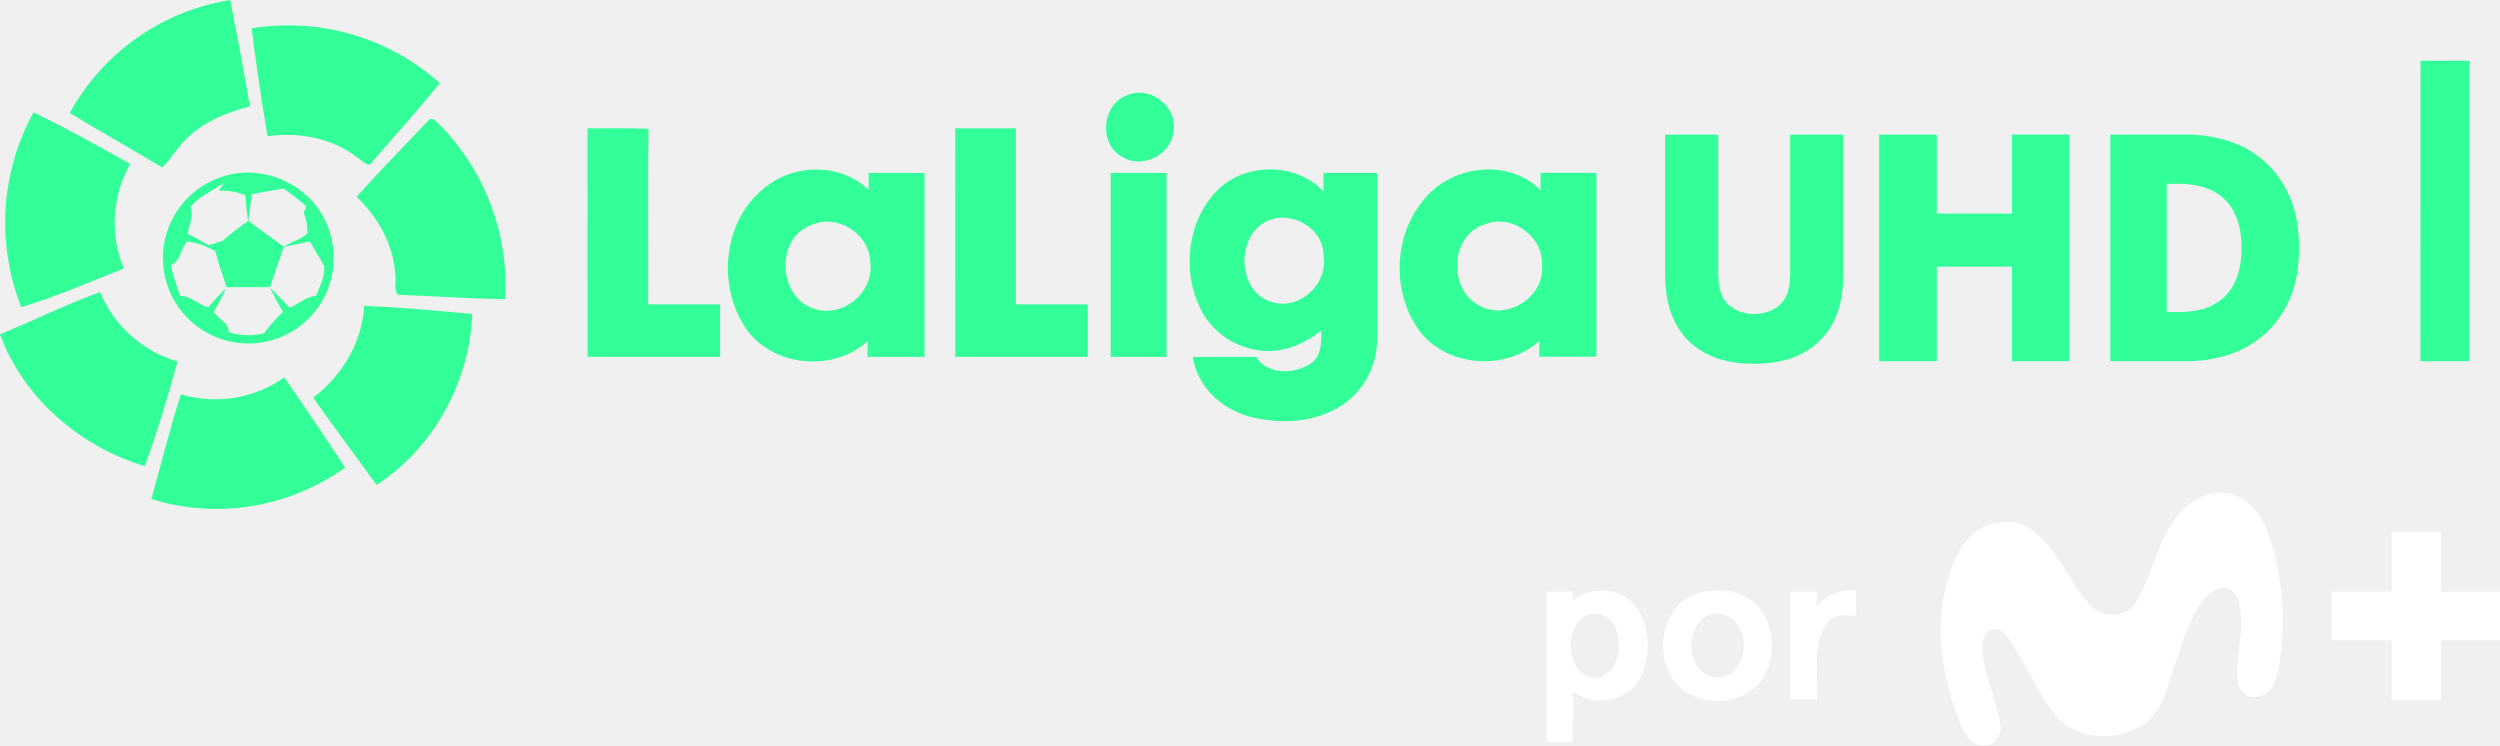
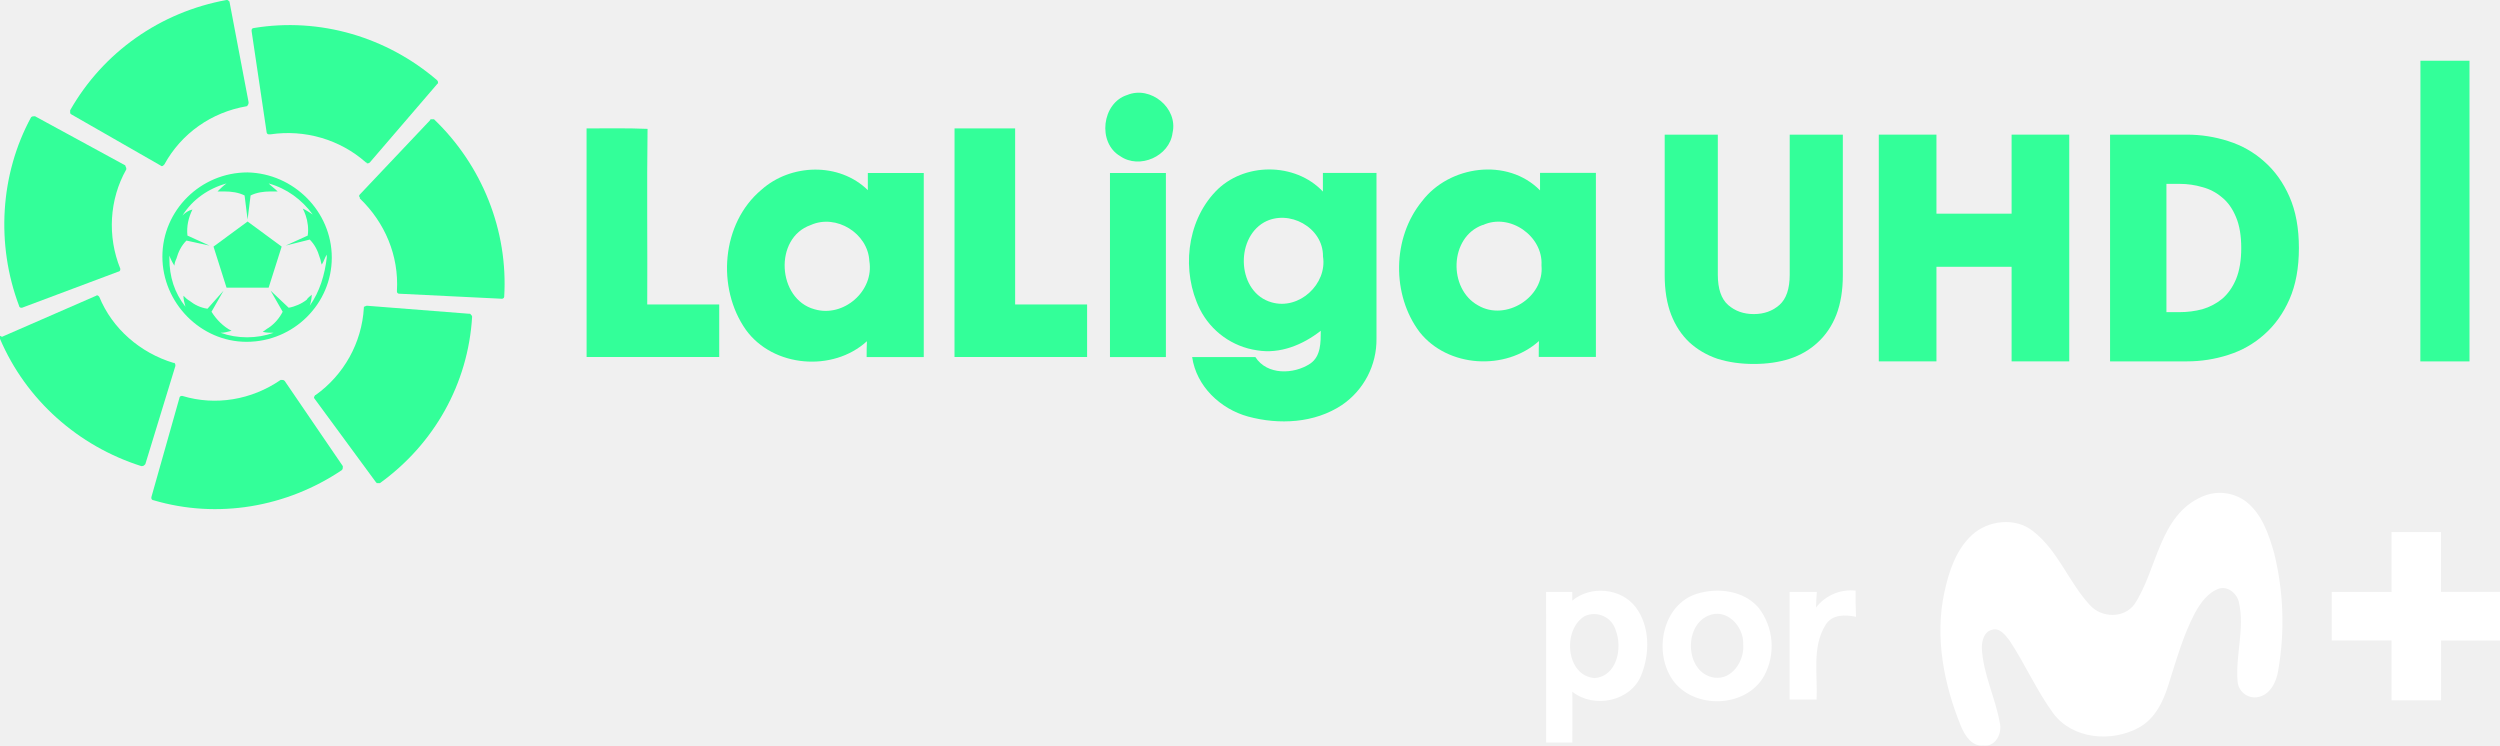
- <svg xmlns="http://www.w3.org/2000/svg" width="1141.1" height="340.16" version="1.1" viewBox="0 0 1141.1 340.16">
-   <path class="cls-1" d="m1104.8 27.723h22.386q0 68.576 0 137.15-11.245 0-22.428 0 0.063-68.576 0.043-137.15z" fill="#3f9" stroke-width="9.431" />
-   <g transform="translate(218.71)" fill="#fff" stroke-width="1.998">
+ <svg xmlns="http://www.w3.org/2000/svg" width="1140.6" height="340.16" version="1.1" viewBox="0 0 1140.6 340.16">
+   <path class="cls-1" d="m1104.3 27.723h22.386q0 68.576 0 137.15-11.245 0-22.428 0 0.063-68.576 0.043-137.15z" fill="#3f9" stroke-width="9.431" />
+   <g transform="translate(218.17 .00016043)" fill="#fff" stroke-width="1.998">
    <path d="m786.47 226.61a19.913 19.913 0 0 1 20.16 2.279c7.226 5.707 10.265 14.822 12.728 23.342a130.13 130.13 0 0 1 1.848 53.849c-0.821 5.276-3.88 11.332-9.752 12.051a7.883 7.883 0 0 1-8.745-7.103c-1.047-12.071 3.346-24.183 0.616-36.172-0.76-3.901-4.722-7.349-8.787-6.405-5.276 1.704-8.704 6.528-11.27 11.188-5.358 10.142-8.437 21.288-11.907 32.148-2.381 7.883-6.159 16.115-13.775 20.221-12.318 6.713-29.972 5.317-38.882-6.426-7.699-10.49-12.913-22.582-20.057-33.36-1.909-2.443-4.557-6.159-8.212-4.824-3.51 0.965-4.414 5.112-4.414 8.212 0.534 11.866 6.159 22.582 8.212 34.222 1.129 4.722-1.909 11.045-7.493 10.265-5.255 0.595-8.376-4.434-10.162-8.581-7.863-19.215-12.091-40.668-7.657-61.261 2.053-9.485 5.255-19.379 12.584-26.154s19.831-8.212 27.858-1.786c11.476 8.91 16.3 23.342 25.969 33.771 5.317 5.912 15.623 6.159 20.385-0.493 10.47-15.992 11.168-40.422 30.753-48.983z" />
    <path d="m872.93 242.76h22.582v27.283h26.914v22.192h-26.893q0 13.652 0 27.283h-22.582v-27.304h-27.304v-22.151h27.304z" />
    <path d="m610.37 277.17a20.18 20.18 0 0 1 18.045-7.719c0 3.983 0 7.965 0.205 11.968-4.907-1.047-10.921-1.17-13.877 3.654-6.323 10.162-3.572 22.767-4.106 34.078q-6.159 0-12.318 0v-49.085h12.441c-0.246 2.463-0.308 4.722-0.39 7.103z" />
    <path d="m487.22 270.07h11.948v3.962c8.314-7 22.213-5.769 28.864 2.915 6.651 8.684 6.59 21.309 2.566 31.184-4.865 11.948-21.576 15.253-31.41 7.473 0.123 7.719 0 15.458 0 23.177h-11.948zm17.676 11.003c-10.265 5.974-8.848 27.201 4.414 28.289 10.265-0.78 12.831-13.714 9.69-21.761a10.265 10.265 0 0 0-14.104-6.528z" />
    <path d="m556.09 270.87c9.505-2.874 21.268-1.499 28.063 6.385a28.597 28.597 0 0 1 2.587 31.02c-8.212 14.904-32.436 15.561-41.9 1.745-8.704-12.708-4.537-34.242 11.25-39.149zm4.988 10.08c-11.414 5.03-10.142 26.298 2.874 28.207 8.212 1.15 13.857-7.801 13.2-15.233 0.328-8.15-7.658-16.772-16.074-12.974z" />
  </g>
-   <g transform="translate(1.123e-4)" fill="#3f9" stroke-width="9.431">
-     <path class="cls-1" d="m31.818 51.554a101.81 101.81 0 0 1 73.272-51.554c3.088 16.19 6.259 32.379 8.992 48.632-9.764 2.441-19.486 6.092-27.122 12.997-5.237 4.173-8.241 10.202-12.893 14.854-13.916-8.47-28.29-16.336-42.248-24.931z" />
-     <path class="cls-1" d="m114.89 12.914a103.88 103.88 0 0 1 85.891 25.035c-9.868 12.122-20.529 23.909-30.835 35.863-1.648 3.192-4.34-0.376-6.113-1.314-11.579-9.388-27.122-12.372-41.726-10.306-2.712-16.294-5.279-32.797-7.219-49.279z" />
+   <g transform="translate(-.53846 .00016043)" fill="#3f9" stroke-width="9.431">
    <path class="cls-1" d="m514.83 43.332c10.619-4.402 23.283 5.967 20.675 17.274-1.335 10.703-15.084 16.795-23.909 10.619-10.473-6.134-8.345-24.264 3.234-27.894z" />
-     <path class="cls-1" d="m15.315 51.237c14.959 7.364 29.584 15.397 44.104 23.554a54.829 54.829 0 0 0-2.962 47.755c-15.417 6.259-30.835 12.768-46.733 17.692a104.67 104.67 0 0 1 5.591-89.001z" />
-     <path class="cls-1" d="m195.51 54.994c2.274-2.274 4.381 1.669 6.071 2.879a104.86 104.86 0 0 1 29 78.756c-16.336-0.355-32.671-1.44-48.986-2.086-2.086-2.524-0.542-6.259-1.189-9.305-0.793-13.728-7.991-26.141-17.671-35.425 10.64-11.85 21.822-23.241 32.775-34.82z" Googl="true" />
    <path class="cls-1" d="m268.15 58.585c9.284 0 18.547-0.188 27.831 0.209-0.376 26.705 0 53.408-0.146 80.115h32.838v23.972q-30.251 0-60.501 0 0.042-52.139-0.021-104.29z" />
    <path class="cls-1" d="m436.04 58.585h27.643q0 40.14 0 80.322h32.838q0 11.975 0 23.972-30.23 0-60.501 0z" />
    <path class="cls-1" d="m347.93 86.58c13.352-11.934 35.467-12.643 48.547 0.167v-7.803h25.515q0 41.997 0 83.975h-26.058c0-1.815 0-5.424 0.125-7.239-15.522 14.187-42.853 11.954-55.244-5.237-13.394-19.006-11.182-48.547 7.114-63.861zm22.511 16.085c-16.962 5.904-15.292 33.798 1.69 38.43 13.269 3.922 27.351-8.345 25.035-22.052-0.668-12.643-15.167-21.572-26.725-16.377z" />
    <path class="cls-1" d="m555.09 87.397c12.705-13.394 36.301-13.498 49.005 0v-8.491h24.451v75.627a36.093 36.093 0 0 1-15.731 30.23c-12.518 8.345-28.728 9.117-42.873 5.279-12.664-3.484-23.554-13.811-25.495-27.122h28.853c5.32 8.345 17.587 7.928 25.035 2.962 4.903-3.359 4.757-9.701 4.799-14.98-8.116 6.384-18.589 10.724-29.062 8.929a34.758 34.758 0 0 1-26.1-18.777c-8.449-17.066-6.217-39.681 7.114-53.658zm22.135 14.062c-13.436 7.74-12.1 32.15 3.505 36.489 12.518 3.63 25.432-8.345 23.408-20.967 0.167-13.227-15.647-21.781-26.913-15.522z" />
    <path class="cls-1" d="m649.33 91.795c12.414-16.315 38.972-20.007 53.828-4.944v-7.991h25.495v83.975h-26.079c0-1.815 0-5.424 0.104-7.239-15.272 13.686-41.538 12.142-54.409-4.027-12.852-17.003-12.601-43.082 1.064-59.775zm27.706 10.828c-15.272 5.466-15.877 29.208-2.086 36.74 12.518 7.344 30.314-3.672 28.874-18.297 0.835-13.332-14.52-24.097-26.788-18.359z" />
-     <path class="cls-1" d="m101.54 80.634c18.777-6.426 41.35 4.173 48.108 22.949a38.993 38.993 0 1 1-74.211 5.091 38.847 38.847 0 0 1 26.1-28.04zm-14.604 13.749c1.565 4.173-0.73 8.345-1.231 12.351a104.32 104.32 0 0 1 9.451 5.216c2.086-0.647 4.381-1.356 6.551-2.086a110.91 110.91 0 0 1 11.495-8.95q-0.835-5.883-1.273-11.787a29.542 29.542 0 0 0-12.1-2.086l2.399-3.588c-5.069 3.672-11.182 5.862-15.23 10.932zm27.977-5.696c-0.501 4.047-1.001 8.095-1.544 12.142q7.928 5.946 16.044 11.662c3.568-2.086 7.949-3.15 10.953-6.071a25.035 25.035 0 0 0-1.732-9.326l1.147-2.962a113.33 113.33 0 0 0-10.432-8.053c-4.84 0.897-9.659 1.544-14.374 2.608zm-36.99 32.191a112.01 112.01 0 0 0 4.319 14.166c4.778 0 8.345 3.985 12.747 5.299a113.01 113.01 0 0 1 8.032-8.679 96.283 96.283 0 0 1-5.508 10.724c2.086 3.088 7.01 5.007 6.906 9.201a28.749 28.749 0 0 0 16.148 0.48 64.277 64.277 0 0 1 8.575-9.701c-2.086-3.63-4.173-7.302-5.841-11.078 3.025 3.004 5.946 6.113 8.887 9.18 4.173-1.69 7.511-5.112 12.059-5.466 1.69-4.34 4.173-8.762 3.714-13.561-2.086-3.839-4.36-7.469-6.551-11.204q-5.946 1.252-11.934 2.42c-2.086 6.113-4.173 12.288-6.259 18.443h-19.778c-1.836-5.445-3.776-10.849-5.174-16.419a36.656 36.656 0 0 0-12.727-4.527c-3.255 3.067-2.983 9.409-7.615 10.724z" />
    <path class="cls-1" d="m506.95 78.944q12.768 0 25.515 0 0 41.955 0 83.952h-25.515z" />
-     <path class="cls-1" d="m0.002 152.57c15.272-6.259 30.126-13.665 45.69-19.257a54.767 54.767 0 0 0 35.321 31.691c-4.381 16.085-9.242 32.108-14.938 47.778-29.458-8.867-55.494-31.002-66.075-60.209z" />
-     <path class="cls-1" d="m166.2 139.59c16.482 0.709 32.922 2.232 49.34 3.672-1.043 30.856-17.692 61.294-43.687 78.09-9.534-13.352-19.549-26.392-28.916-39.848 13.164-9.993 22.365-25.16 23.262-41.913z" />
-     <path class="cls-1" d="m82.599 179.98a54.579 54.579 0 0 0 47.15-7.719c9.472 13.582 18.652 27.351 27.79 41.142a100.77 100.77 0 0 1-88.477 14.395c4.548-15.939 8.366-32.087 13.54-47.816z" />
  </g>
-   <g transform="matrix(3.6945 0 0 3.6945 -303.83 262.05)" fill="#3f9" style="shape-inside:url(#rect5050-4);white-space:pre" aria-label="UHD">
+   <g transform="matrix(4.5734 0 0 4.5734 317.87 -85.775)" fill="#3f9">
+     <path d="m-62.505 29.755v0.3l0.1 0.1 8.9 5.1c0.1 0.1 0.2 0.1 0.3 0l0.1-0.1c1.7-3.1 4.7-5.2 8.2-5.8 0 0 0.1 0 0.1-0.1 0.1-0.1 0.1-0.2 0.1-0.3l-1.9-10s0-0.1-0.1-0.1c0-0.1-0.1-0.1-0.2-0.1-6.6 1.2-12.3 5.2-15.6 11" />
+     <path d="m-67.605 49.255c0 0.1 0.1 0.2 0.2 0.2h0.1l9.6-3.6c0.1 0 0.2-0.1 0.2-0.2v-0.1c-1.3-3.2-1.1-6.9 0.6-9.9v-0.1c0-0.1-0.1-0.2-0.1-0.3l-9-4.9h-0.1c-0.1 0-0.2 0-0.3 0.1-3.1 5.7-3.5 12.7-1.2 18.8" />
+     <path d="m-55.405 65.255c0.1 0 0.2 0 0.3-0.1l0.1-0.1 3-9.8c0-0.1 0-0.2-0.1-0.3h-0.1c-3.3-1-6.1-3.4-7.4-6.6-0.1-0.1-0.2-0.2-0.3-0.1l-9.4 4.1-0.2-0.1v0.3c2.6 6.1 7.8 10.7 14.1 12.7" />
+     <path d="m-35.405 65.655c0.1-0.1 0.1-0.2 0.1-0.3v-0.1l-5.8-8.5c-0.1-0.1-0.2-0.1-0.3-0.1h-0.1c-2.9 2-6.5 2.6-9.8 1.6h-0.1c-0.1 0-0.2 0.1-0.2 0.2l-2.8 9.9v0.1c0 0.1 0.1 0.2 0.2 0.2 6.4 1.9 13.3 0.7 18.8-3" />
+     <path d="m-22.405 50.355c0-0.1-0.1-0.2-0.2-0.3h-0.1l-10.2-0.8c-0.1 0-0.2 0.1-0.3 0.1v0.1c-0.2 3.5-2 6.7-4.8 8.7 0 0-0.1 0-0.1 0.1-0.1 0.1-0.1 0.2 0 0.3l6.1 8.3 0.1 0.1h0.3c5.4-3.9 8.8-9.9 9.2-16.6" />
+     <path d="m-26.205 30.655h-0.3s-0.1 0-0.1 0.1l-7 7.4c-0.1 0.1-0.1 0.2 0 0.3v0.1c2.5 2.4 3.9 5.7 3.7 9.2v0.1c0 0.1 0.1 0.2 0.2 0.2l10.2 0.5h0.1c0.1 0 0.2-0.1 0.2-0.2 0.4-6.6-2.2-13.1-7-17.7" />
+     <path d="m-44.205 21.555c-0.1 0-0.2 0.1-0.2 0.2v0.1l1.5 10.1c0 0.1 0.1 0.2 0.2 0.2h0.2c3.4-0.5 6.9 0.5 9.5 2.8 0 0 0.1 0 0.1 0.1 0.1 0 0.2 0 0.3-0.1l6.7-7.8 0.1-0.1c0-0.1 0-0.2-0.1-0.3-5-4.3-11.7-6.3-18.3-5.2" />
+     <path d="m-38.605 49.255c0.1-0.3 0.2-0.7 0.2-1.1-0.2 0.2-0.4 0.3-0.5 0.5-0.5 0.4-1.2 0.7-1.8 0.8l-1.8-1.7 1.2 2.1c-0.3 0.6-0.8 1.2-1.4 1.6-0.2 0.1-0.4 0.3-0.6 0.4 0.4 0.1 0.7 0.1 1.1 0.1-1.7 0.6-3.6 0.6-5.3 0 0.4 0 0.7-0.1 1.1-0.2-0.8-0.4-1.5-1.1-2-1.9l1.2-2.1-1.6 1.8c-0.7-0.1-1.3-0.4-1.8-0.8-0.2-0.1-0.4-0.3-0.6-0.5 0 0.4 0.1 0.7 0.2 1.1-1.1-1.4-1.6-3-1.6-4.8v-0.3c0.1 0.3 0.3 0.7 0.5 1 0-0.2 0.1-0.5 0.2-0.7 0.2-0.7 0.5-1.3 1-1.8l2.3 0.5-2.2-1c-0.1-0.9 0.1-1.8 0.5-2.6-0.4 0.1-0.7 0.3-1 0.6 1-1.6 2.6-2.7 4.4-3.2-0.3 0.2-0.6 0.5-0.9 0.8h0.7c0.7 0 1.4 0.1 2 0.4l0.3 2.4 0.3-2.4c0.6-0.3 1.3-0.4 2-0.4h0.7c-0.3-0.3-0.6-0.5-0.9-0.8 1.8 0.5 3.3 1.6 4.4 3.1-0.3-0.2-0.6-0.4-1-0.6 0.1 0.2 0.2 0.4 0.3 0.7 0.2 0.6 0.3 1.3 0.2 2l-2.2 1 2.4-0.6c0.5 0.5 0.8 1.1 1 1.8 0.1 0.2 0.1 0.5 0.2 0.7 0.2-0.3 0.3-0.7 0.5-1v0.3c-0.2 1.7-0.7 3.4-1.7 4.8m-6.2-13.3c-4.7 0-8.5 3.8-8.5 8.4s3.8 8.5 8.4 8.5c4.7 0 8.5-3.8 8.5-8.4s-3.8-8.4-8.4-8.5" />
+     <polygon transform="translate(-69.505 18.755)" points="26.8 28.7 28.1 24.6 24.7 22.1 21.3 24.6 22.6 28.7" />
+   </g>
+   <g transform="matrix(3.6945 0 0 3.6945 -304.37 262.05)" fill="#3f9" style="shape-inside:url(#rect5050-4);white-space:pre" aria-label="UHD">
    <path d="m309.96-36.943q0 2.8-0.8 4.88-0.8 2.04-2.28 3.4-1.44 1.36-3.48 2.04-2 0.64-4.44 0.64t-4.48-0.64q-2-0.68-3.48-2.04-1.44-1.36-2.24-3.4-0.8-2.08-0.8-4.88v-17.36h6.56v17.28q0 2.64 1.28 3.76t3.16 1.12 3.16-1.12 1.28-3.76v-17.28h6.56z" />
    <path d="m314.4-54.303h7.12v9.76h9.28v-9.76h7.12v28h-7.12v-11.68h-9.28v11.68h-7.12z" />
    <path d="m342.96-26.303v-28h9.48q2.64 0 5.12 0.8 2.52 0.8 4.44 2.52 1.96 1.72 3.12 4.36t1.16 6.32-1.16 6.32-3.12 4.36q-1.92 1.72-4.44 2.52-2.48 0.8-5.12 0.8zm8.6-6.08q1.44 0 2.8-0.36 1.36-0.4 2.44-1.28 1.08-0.92 1.72-2.44 0.64-1.56 0.64-3.84t-0.64-3.8q-0.64-1.56-1.72-2.44-1.08-0.92-2.44-1.28-1.36-0.4-2.8-0.4h-1.64v15.84z" />
  </g>
</svg>
